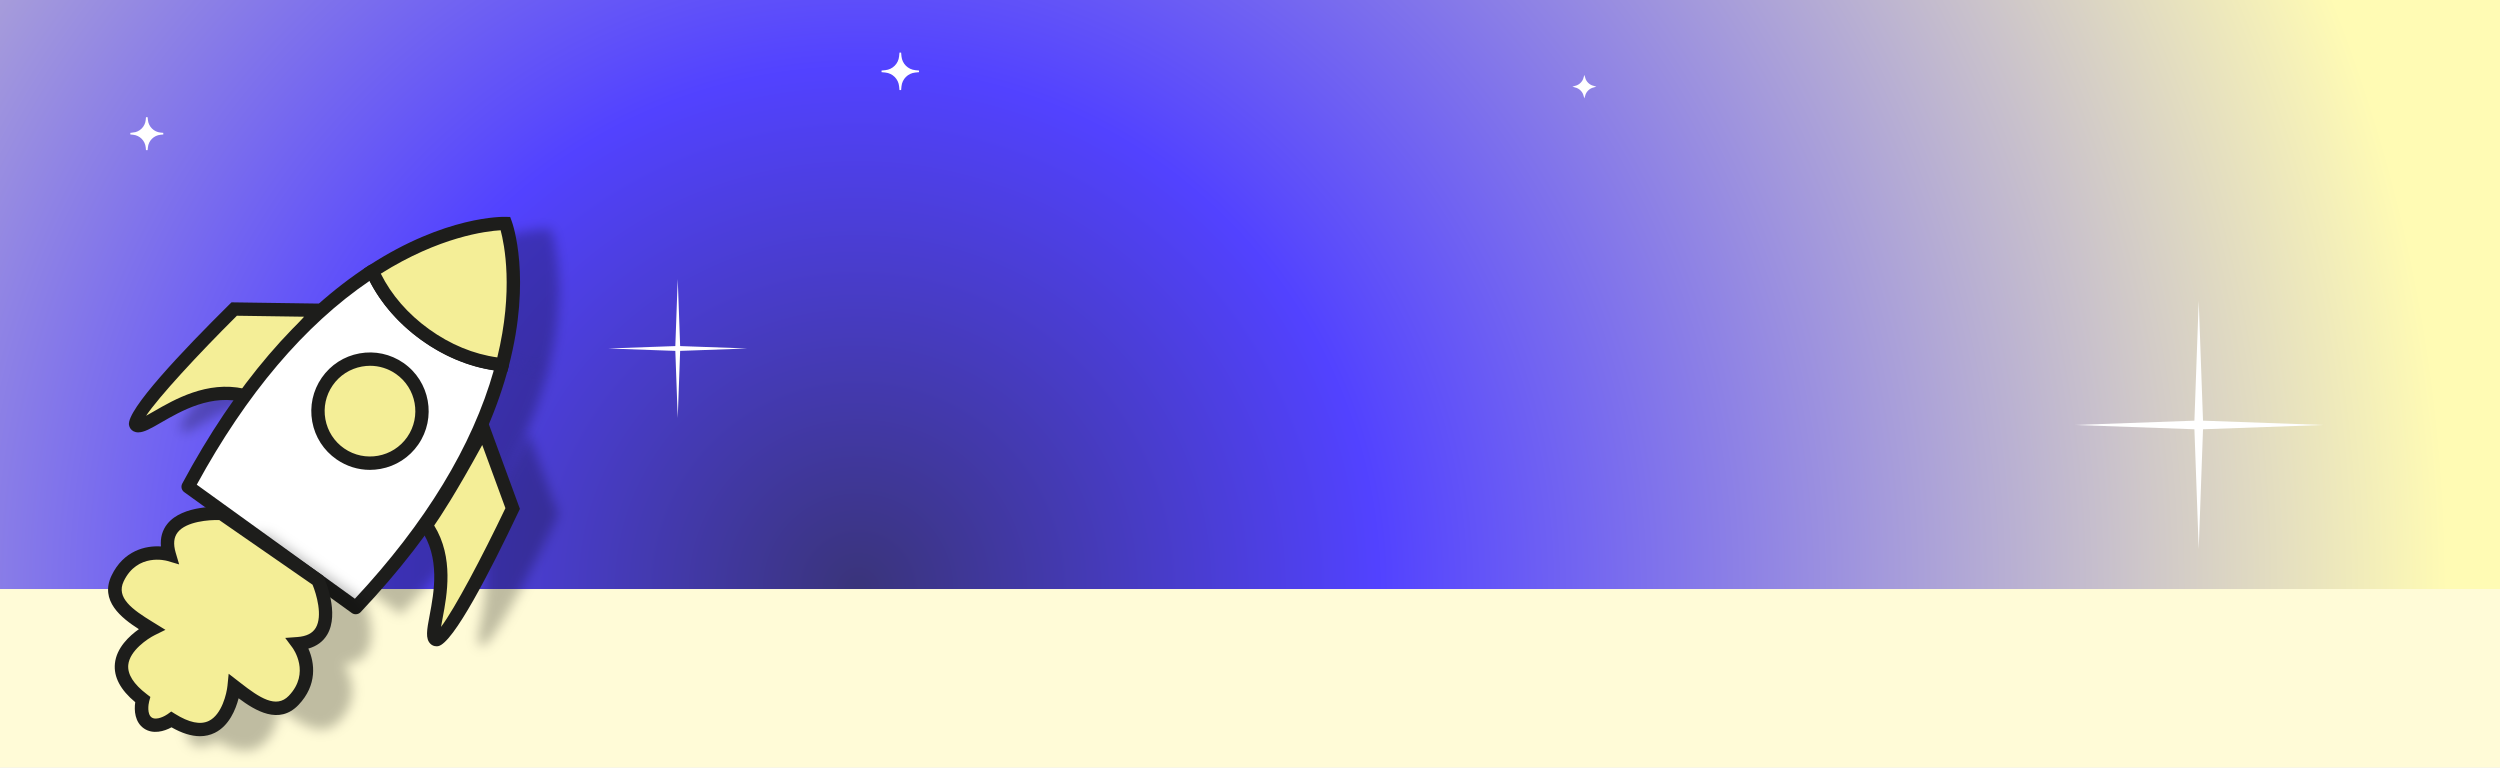
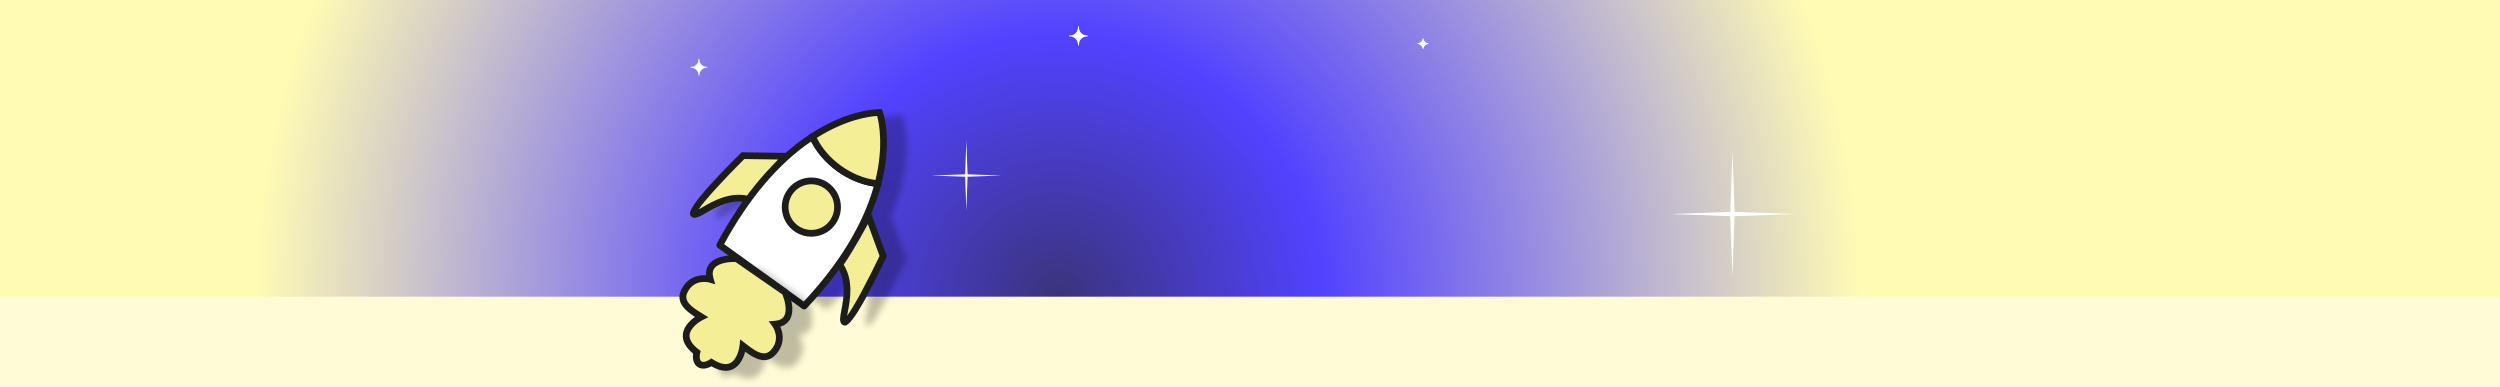
- <svg xmlns="http://www.w3.org/2000/svg" width="1511" height="464" viewBox="0 0 1511 464" fill="none" version="1.1" id="svg3" xml:space="preserve">
-   <rect style="fill:#fffbd7;fill-opacity:1;stroke:none;stroke-width:3.162" id="rect14" width="1511" height="109.017" x="0" y="354.885" />
-   <rect width="1511" height="356" fill="url(#paint0_radial_108_381)" id="rect1" x="0" y="0" style="fill:url(#paint0_radial_108_381)" />
-   <g id="g14" transform="matrix(0.88,0,0,0.88,24.59453,-19.07877)">
+ <svg xmlns="http://www.w3.org/2000/svg" width="3000" height="464" viewBox="0 0 3000 464" fill="none" version="1.1" id="svg3" xml:space="preserve">
+   <rect style="fill:#fffbd7;fill-opacity:1;stroke:none;stroke-width:3.162" id="rect14" width="3000" height="109.017" x="0" y="354.885" />
+   <rect width="3000" height="356" fill="url(#paint0_radial_108_381)" id="rect1" x="0" y="0" style="fill:url(#paint0_radial_108_381);stroke-width:1" />
+   <g id="g14" transform="matrix(0.88,0,0,0.88,774.5945,-19.07877)">
    <g filter="url(#filter1_d_60_642)" id="g1" transform="translate(-23.42269,133.1598)">
      <path d="m 214.598,101.626 -58.286,-0.854 c 0,0 -76.189,75.396 -67.008,79.91 7.076,3.507 38.887,-30.378 75.731,-20.008 0,0 11.804,-17.843 49.563,-59.079 z" fill="#f4ee97" id="path1" />
    </g>
    <path d="m 67.101,318.692 c -1.129,0 -2.196,-0.244 -3.233,-0.732 -1.738,-0.854 -2.897,-2.471 -3.233,-4.423 -1.677,-10.37 36.631,-50.782 69.052,-82.868 l 1.373,-1.342 70.394,1.006 -6.893,7.503 c -36.966,40.352 -49.014,58.347 -49.105,58.499 l -1.83,2.776 -3.203,-0.915 c -22.875,-6.436 -43.95,5.734 -57.889,13.786 -6.801,3.934 -11.498,6.649 -15.402,6.649 z m 67.649,-80.154 c -26.443,26.26 -53.741,55.845 -62.342,68.686 1.769,-0.946 3.721,-2.074 5.49,-3.111 13.786,-7.961 36.448,-21.076 61.763,-15.464 4.239,-5.886 16.165,-21.563 41.297,-49.44 z" fill="#1d1d1b" id="path2" />
    <g filter="url(#filter2_d_60_642)" id="g3" transform="translate(-23.42269,133.1598)">
      <path d="M 287.432,118.218 C 270.626,106.11 258.274,90.677 251.167,74.725 212.554,99.888 166.835,144.326 124.684,222.833 l 115.107,83.021 c 61.274,-64.843 88.999,-122.305 100.65,-166.926 -17.477,-1.647 -36.112,-8.51 -53.009,-20.71 z" fill="#ffffff" id="path3" />
    </g>
    <path d="m 216.368,443.558 c -0.945,0 -1.86,-0.274 -2.684,-0.854 l -115.107,-83.021 c -1.86,-1.342 -2.44,-3.843 -1.342,-5.886 36.356,-67.741 79.453,-118.127 128.039,-149.755 1.129,-0.732 2.501,-0.915 3.782,-0.549 1.281,0.366 2.349,1.312 2.898,2.531 7.076,15.951 19.093,30.348 34.739,41.633 15.738,11.346 33.306,18.208 50.783,19.855 1.342,0.122 2.562,0.824 3.324,1.922 0.763,1.098 1.007,2.47 0.671,3.782 -14.67,56.12 -48.891,112.972 -101.748,168.909 -0.884,0.945 -2.104,1.433 -3.324,1.433 z m -109.159,-88.968 108.58,78.324 c 48.647,-52.186 80.733,-104.951 95.434,-156.953 -17.293,-2.593 -34.434,-9.73 -49.898,-20.893 -15.372,-11.071 -27.511,-24.979 -35.441,-40.473 -44.682,30.378 -84.576,77.439 -118.706,139.995 z" fill="#1d1d1b" id="path4" />
    <g filter="url(#filter3_d_60_642)" id="g5" transform="translate(-23.42269,133.1598)">
      <path d="m 251.168,74.786 c 7.106,15.982 19.459,31.385 36.264,43.493 16.806,12.109 35.533,19.063 53.009,20.71 15.738,-60.177 2.196,-96.99 2.196,-96.99 0,0 -39.253,-1.22 -91.469,32.788 z" fill="#f4ee97" id="path5" />
    </g>
    <path d="m 320.465,277.09 -3.874,-0.366 c -19.093,-1.8 -38.216,-9.242 -55.266,-21.533 -16.958,-12.231 -30.012,-27.908 -37.759,-45.354 l -1.586,-3.568 3.264,-2.135 c 52.826,-34.404 92.476,-33.581 94.123,-33.52 l 3.08,0.091 1.068,2.897 c 0.579,1.556 13.847,38.857 -2.074,99.705 l -0.976,3.751 z m -86.864,-67.436 c 7.228,14.549 18.605,27.664 33.092,38.095 14.579,10.522 30.714,17.171 46.909,19.398 11.255,-46.116 4.88,-77.653 2.288,-87.322 -9.974,0.58 -41.999,4.484 -82.259,29.799 z" fill="#1d1d1b" id="path6" />
    <g filter="url(#filter4_d_60_642)" id="g7" transform="translate(-23.42269,133.1598)">
      <path d="m 327.479,183.03 20.069,54.717 c 0,0 -45.933,96.838 -53.253,89.67 -5.643,-5.52 15.799,-46.726 -6.161,-78.08 0,0 12.932,-17.049 39.345,-66.307 z" fill="#f4ee97" id="path7" />
    </g>
    <path d="m 271.817,465.549 c -1.555,0 -3.019,-0.579 -4.117,-1.677 -3.599,-3.538 -2.471,-9.547 -0.58,-19.52 2.989,-15.83 7.503,-39.742 -6.13,-59.201 l -1.922,-2.745 2.013,-2.653 c 0.122,-0.183 13.115,-17.507 38.979,-65.697 l 4.819,-8.967 24.248,66.093 -0.824,1.739 c -19.55,41.205 -45.018,90.707 -55.357,92.567 -0.366,0.061 -0.732,0.092 -1.098,0.092 z m -1.555,-82.929 c 13.633,22.051 8.784,47.793 5.825,63.409 -0.366,2.013 -0.793,4.209 -1.128,6.222 9.302,-12.352 28.182,-47.915 44.225,-81.557 l -15.921,-43.401 c -17.995,32.94 -28.853,49.379 -33.001,55.327 z" fill="#1d1d1b" id="path8" />
    <g filter="url(#filter5_d_60_642)" id="g9" transform="translate(-23.42269,133.1598)">
      <path d="m 213.835,287.096 c 0,0 18.514,41.114 -13.847,43.493 0,0 15.189,20.13 -2.836,38.979 -12.81,13.359 -29.646,-0.945 -40.87,-9.607 0,0 -4.636,46.818 -43.036,22.753 0,0 -9.577,7.015 -16.287,2.348 -6.71,-4.666 -3.507,-16.073 -3.507,-16.073 -36.051,-27.511 6.161,-48.282 6.161,-48.282 -12.047,-7.442 -31.354,-18.208 -23.363,-34.861 11.316,-23.516 35.471,-16.348 35.471,-16.348 -9.15,-31.11 35.838,-28.243 35.838,-28.243 l 66.246,45.902 z" fill="#f4ee97" id="path9" />
    </g>
    <path d="m 109.405,527.312 c -5.917,0 -12.444,-2.044 -19.551,-6.1 -5.032,2.775 -12.779,5.032 -18.971,0.762 -6.191,-4.27 -6.801,-12.322 -5.947,-18.025 -10.156,-8.418 -14.884,-17.324 -13.969,-26.474 1.067,-10.919 10.004,-19.093 16.47,-23.668 -12.047,-7.686 -27.084,-19.52 -18.758,-36.844 8.204,-17.08 23.271,-20.679 33.886,-19.978 -0.488,-6.008 0.976,-11.193 4.422,-15.494 10.614,-13.267 36.356,-11.773 37.454,-11.712 l 1.281,0.092 68.351,47.336 0.518,1.159 c 0.458,1.006 10.889,24.583 2.196,39.192 -2.806,4.728 -7.167,7.93 -12.962,9.577 4.392,9.699 6.313,25.041 -6.802,38.735 -13.298,13.878 -29.646,3.965 -41.083,-4.605 -1.983,7.655 -6.527,18.91 -16.379,23.729 -3.141,1.555 -6.527,2.318 -10.156,2.318 z m -19.795,-16.989 2.623,1.647 c 9.638,6.039 17.477,7.686 23.302,4.819 8.937,-4.392 12.231,-18.91 12.749,-24.125 l 0.824,-8.235 8.204,6.344 c 12.993,10.126 24.461,17.781 33.093,8.784 15.036,-15.708 3.019,-32.361 2.501,-33.062 l -4.972,-6.68 8.296,-0.61 c 6.283,-0.457 10.431,-2.531 12.688,-6.313 4.88,-8.205 0.458,-23.18 -2.196,-29.616 l -64.08,-44.408 c -6.954,-0.213 -22.57,0.915 -28.487,8.357 -2.745,3.447 -3.203,8.052 -1.434,14.061 l 2.379,8.052 -8.052,-2.379 c -0.823,-0.244 -20.618,-5.673 -30.042,13.969 -5.399,11.254 5.795,19.306 19.855,27.907 l 8.815,5.429 -7.412,3.66 c -4.727,2.349 -17.171,10.584 -18.117,20.435 -0.61,6.436 3.66,13.207 12.719,20.1 l 2.47,1.891 -0.824,2.989 c -0.58,2.165 -1.525,8.845 1.708,11.102 3.355,2.318 9.516,-1.22 10.98,-2.288 l 2.501,-1.83 z" fill="#1d1d1b" id="path10" />
    <path d="m 226.189,339.798 c 19.725,0 35.715,-15.991 35.715,-35.716 0,-19.725 -15.99,-35.715 -35.715,-35.715 -19.725,0 -35.716,15.99 -35.716,35.715 0,19.725 15.991,35.716 35.716,35.716 z" fill="#f4ee97" id="path11" />
    <path d="m 226.098,344.403 c -8.113,0 -16.043,-2.47 -22.875,-7.198 -8.845,-6.13 -14.793,-15.341 -16.714,-25.925 -1.922,-10.583 0.396,-21.289 6.527,-30.164 6.13,-8.845 15.341,-14.793 25.925,-16.714 10.583,-1.922 21.289,0.396 30.164,6.527 18.27,12.657 22.845,37.82 10.187,56.089 -6.13,8.845 -15.341,14.793 -25.925,16.714 -2.44,0.427 -4.88,0.671 -7.289,0.671 z m 0.152,-71.492 c -1.86,0 -3.751,0.183 -5.642,0.519 -8.174,1.494 -15.311,6.069 -20.039,12.901 -4.727,6.832 -6.527,15.128 -5.032,23.302 1.494,8.174 6.069,15.311 12.901,20.039 14.122,9.79 33.581,6.252 43.341,-7.869 9.79,-14.122 6.252,-33.581 -7.869,-43.341 -5.277,-3.66 -11.407,-5.551 -17.69,-5.551 z" fill="#1d1d1b" id="path12" />
  </g>
  <defs id="defs3">
-     <radialGradient id="paint0_radial_108_381" cx="0" cy="0" r="1" gradientUnits="userSpaceOnUse" gradientTransform="matrix(746.0004,-606.5003,606.5003,746.0004,518.5,356)">
+     <radialGradient id="paint0_radial_108_381" cx="0" cy="0" r="1" gradientUnits="userSpaceOnUse" gradientTransform="matrix(746.0004,-606.5003,606.5003,746.0004,1268.5,356)">
      <stop offset="0.002" stop-color="#3A347B" id="stop1" />
      <stop offset="0.327" stop-color="#5242FF" id="stop2" />
      <stop offset="1" stop-color="#FFFBB4" id="stop3" />
    </radialGradient>
    <filter id="filter5_d_60_642" x="74.368" y="241.186" width="183.739" height="170.406" filterUnits="userSpaceOnUse" color-interpolation-filters="sRGB">
      <feFlood flood-opacity="0" result="BackgroundImageFix" id="feFlood22" />
      <feColorMatrix in="SourceAlpha" type="matrix" values="0 0 0 0 0 0 0 0 0 0 0 0 0 0 0 0 0 0 127 0" result="hardAlpha" id="feColorMatrix22" />
      <feOffset dx="31" dy="14" id="feOffset22" />
      <feGaussianBlur stdDeviation="4" id="feGaussianBlur22" />
      <feComposite in2="hardAlpha" operator="out" id="feComposite22" />
      <feColorMatrix type="matrix" values="0 0 0 0 0 0 0 0 0 0 0 0 0 0 0 0 0 0 0.25 0" id="feColorMatrix23" />
      <feBlend mode="normal" in2="BackgroundImageFix" result="effect1_dropShadow_60_642" id="feBlend23" />
      <feBlend mode="normal" in="SourceGraphic" in2="effect1_dropShadow_60_642" result="shape" id="feBlend24" />
    </filter>
    <filter id="filter4_d_60_642" x="288.134" y="179.03" width="98.414" height="160.766" filterUnits="userSpaceOnUse" color-interpolation-filters="sRGB">
      <feFlood flood-opacity="0" result="BackgroundImageFix" id="feFlood20" />
      <feColorMatrix in="SourceAlpha" type="matrix" values="0 0 0 0 0 0 0 0 0 0 0 0 0 0 0 0 0 0 127 0" result="hardAlpha" id="feColorMatrix20" />
      <feOffset dx="31" dy="4" id="feOffset20" />
      <feGaussianBlur stdDeviation="4" id="feGaussianBlur20" />
      <feComposite in2="hardAlpha" operator="out" id="feComposite20" />
      <feColorMatrix type="matrix" values="0 0 0 0 0 0 0 0 0 0 0 0 0 0 0 0 0 0 0.25 0" id="feColorMatrix21" />
      <feBlend mode="normal" in2="BackgroundImageFix" result="effect1_dropShadow_60_642" id="feBlend21" />
      <feBlend mode="normal" in="SourceGraphic" in2="effect1_dropShadow_60_642" result="shape" id="feBlend22" />
    </filter>
    <filter id="filter3_d_60_642" x="251.168" y="37.993" width="135.887" height="112.996" filterUnits="userSpaceOnUse" color-interpolation-filters="sRGB">
      <feFlood flood-opacity="0" result="BackgroundImageFix" id="feFlood18" />
      <feColorMatrix in="SourceAlpha" type="matrix" values="0 0 0 0 0 0 0 0 0 0 0 0 0 0 0 0 0 0 127 0" result="hardAlpha" id="feColorMatrix18" />
      <feOffset dx="31" dy="4" id="feOffset18" />
      <feGaussianBlur stdDeviation="4" id="feGaussianBlur18" />
      <feComposite in2="hardAlpha" operator="out" id="feComposite18" />
      <feColorMatrix type="matrix" values="0 0 0 0 0 0 0 0 0 0 0 0 0 0 0 0 0 0 0.25 0" id="feColorMatrix19" />
      <feBlend mode="normal" in2="BackgroundImageFix" result="effect1_dropShadow_60_642" id="feBlend19" />
      <feBlend mode="normal" in="SourceGraphic" in2="effect1_dropShadow_60_642" result="shape" id="feBlend20" />
    </filter>
    <filter id="filter2_d_60_642" x="124.684" y="70.725" width="254.757" height="247.129" filterUnits="userSpaceOnUse" color-interpolation-filters="sRGB">
      <feFlood flood-opacity="0" result="BackgroundImageFix" id="feFlood16" />
      <feColorMatrix in="SourceAlpha" type="matrix" values="0 0 0 0 0 0 0 0 0 0 0 0 0 0 0 0 0 0 127 0" result="hardAlpha" id="feColorMatrix16" />
      <feOffset dx="31" dy="4" id="feOffset16" />
      <feGaussianBlur stdDeviation="4" id="feGaussianBlur16" />
      <feComposite in2="hardAlpha" operator="out" id="feComposite16" />
      <feColorMatrix type="matrix" values="0 0 0 0 0 0 0 0 0 0 0 0 0 0 0 0 0 0 0.25 0" id="feColorMatrix17" />
      <feBlend mode="normal" in2="BackgroundImageFix" result="effect1_dropShadow_60_642" id="feBlend17" />
      <feBlend mode="normal" in="SourceGraphic" in2="effect1_dropShadow_60_642" result="shape" id="feBlend18" />
    </filter>
    <filter id="filter1_d_60_642" x="88.536" y="96.772" width="165.062" height="96.166" filterUnits="userSpaceOnUse" color-interpolation-filters="sRGB">
      <feFlood flood-opacity="0" result="BackgroundImageFix" id="feFlood14" />
      <feColorMatrix in="SourceAlpha" type="matrix" values="0 0 0 0 0 0 0 0 0 0 0 0 0 0 0 0 0 0 127 0" result="hardAlpha" id="feColorMatrix14" />
      <feOffset dx="31" dy="4" id="feOffset14" />
      <feGaussianBlur stdDeviation="4" id="feGaussianBlur14" />
      <feComposite in2="hardAlpha" operator="out" id="feComposite14" />
      <feColorMatrix type="matrix" values="0 0 0 0 0 0 0 0 0 0 0 0 0 0 0 0 0 0 0.25 0" id="feColorMatrix15" />
      <feBlend mode="normal" in2="BackgroundImageFix" result="effect1_dropShadow_60_642" id="feBlend15" />
      <feBlend mode="normal" in="SourceGraphic" in2="effect1_dropShadow_60_642" result="shape" id="feBlend16" />
    </filter>
  </defs>
-   <path d="m 409.621,168.622 1.455,40.545 40.545,1.455 -40.545,1.455 -1.455,40.545 -1.455,-40.545 -40.545,-1.455 40.545,-1.455 z" fill="#ffffff" id="path1-6" />
-   <path d="m 1328.904,181.854 2.599,72.401 72.401,2.599 -72.401,2.599 -2.599,72.401 -2.599,-72.401 -72.401,-2.599 72.401,-2.599 z" fill="#ffffff" id="path1-5" />
-   <path d="m 544.357,34.123 c 0.448,4.651 4.131,8.334 8.786,8.782 l 2.271,0.219 -2.271,0.219 c -4.655,0.448 -8.338,4.13 -8.786,8.782 l -0.22,2.28 -0.22,-2.28 c -0.448,-4.652 -4.131,-8.334 -8.786,-8.782 l -2.272,-0.219 2.272,-0.219 c 4.655,-0.448 8.338,-4.13 8.786,-8.782 l 0.22,-2.281 z" fill="#ffffff" stroke="#ffffff" id="path1-56-7" />
-   <path d="m 88.892,72.541 c 0.413,4.283 3.804,7.674 8.091,8.087 h 0.001 l 1.652,0.159 -1.652,0.159 c -4.287,0.412 -7.679,3.803 -8.092,8.087 l -0.16,1.662 -0.16,-1.662 c -0.413,-4.283 -3.804,-7.674 -8.091,-8.087 l -1.653,-0.159 1.653,-0.159 -9.7e-4,-10e-4 c 4.287,-0.412 7.679,-3.802 8.092,-8.086 l 0.16,-1.663 z" fill="#ffffff" stroke="#ffffff" id="path1-9" />
-   <path d="m 957.595,47.129 c 0.715,2.544 2.756,4.54 5.347,5.248 -2.59,0.708 -4.631,2.704 -5.347,5.247 -0.716,-2.544 -2.757,-4.54 -5.348,-5.247 2.591,-0.708 4.632,-2.704 5.348,-5.248 z" fill="#ffffff" stroke="#ffffff" id="path1-93" />
+   <path d="m 1159.621,168.622 1.455,40.545 40.545,1.455 -40.545,1.455 -1.455,40.545 -1.455,-40.545 -40.545,-1.455 40.545,-1.455 z" fill="#ffffff" id="path1-6" />
+   <path d="m 2078.904,181.854 2.599,72.401 72.401,2.599 -72.401,2.599 -2.599,72.401 -2.599,-72.401 -72.401,-2.599 72.401,-2.599 z" fill="#ffffff" id="path1-5" />
+   <path d="m 1294.357,34.123 c 0.448,4.651 4.131,8.334 8.786,8.782 l 2.271,0.219 -2.271,0.219 c -4.655,0.448 -8.338,4.13 -8.786,8.782 l -0.22,2.28 -0.22,-2.28 c -0.448,-4.652 -4.131,-8.334 -8.786,-8.782 l -2.272,-0.219 2.272,-0.219 c 4.655,-0.448 8.338,-4.13 8.786,-8.782 l 0.22,-2.281 z" fill="#ffffff" stroke="#ffffff" id="path1-56-7" />
+   <path d="m 838.892,72.541 c 0.413,4.283 3.804,7.674 8.091,8.087 v 0 l 1.652,0.159 -1.652,0.159 c -4.287,0.412 -7.679,3.803 -8.092,8.087 l -0.16,1.662 -0.16,-1.662 c -0.413,-4.283 -3.804,-7.674 -8.091,-8.087 l -1.653,-0.159 1.653,-0.159 -10e-4,-10e-4 c 4.287,-0.412 7.679,-3.802 8.092,-8.086 l 0.16,-1.663 z" fill="#ffffff" stroke="#ffffff" id="path1-9" />
+   <path d="m 1707.595,47.129 c 0.715,2.544 2.756,4.54 5.347,5.248 -2.59,0.708 -4.631,2.704 -5.347,5.247 -0.716,-2.544 -2.757,-4.54 -5.348,-5.247 2.591,-0.708 4.632,-2.704 5.348,-5.248 z" fill="#ffffff" stroke="#ffffff" id="path1-93" />
</svg>
